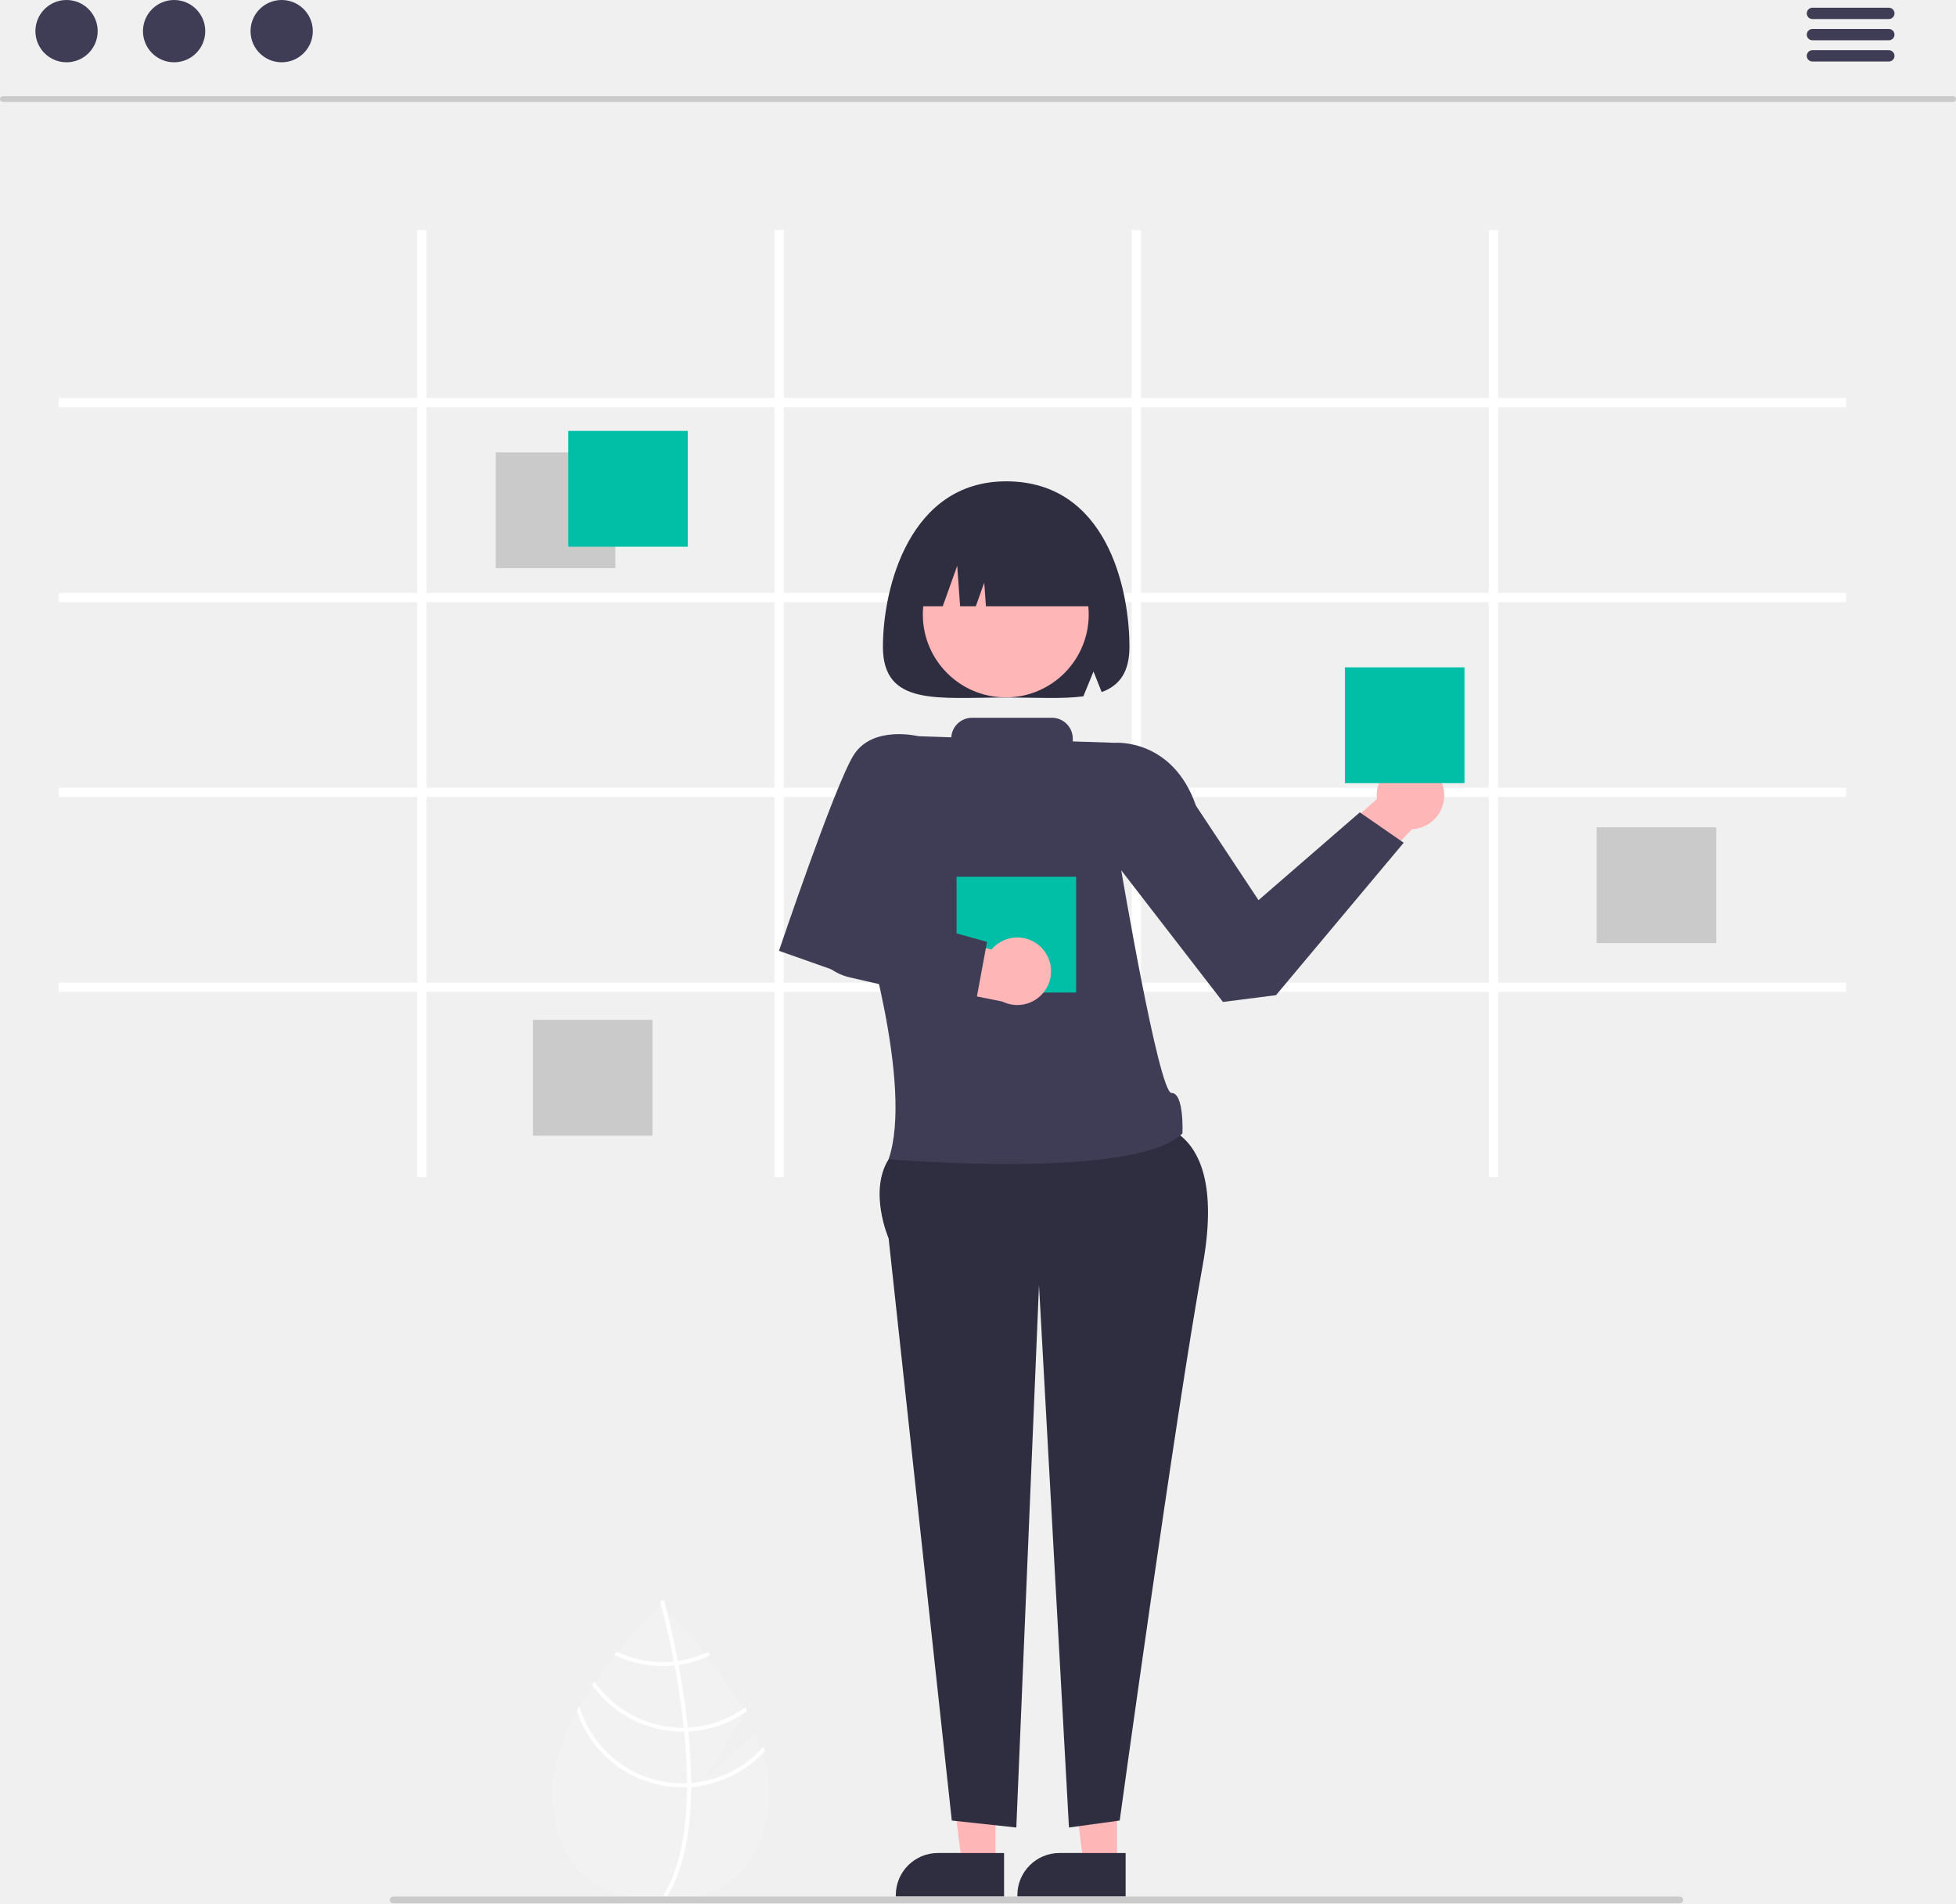
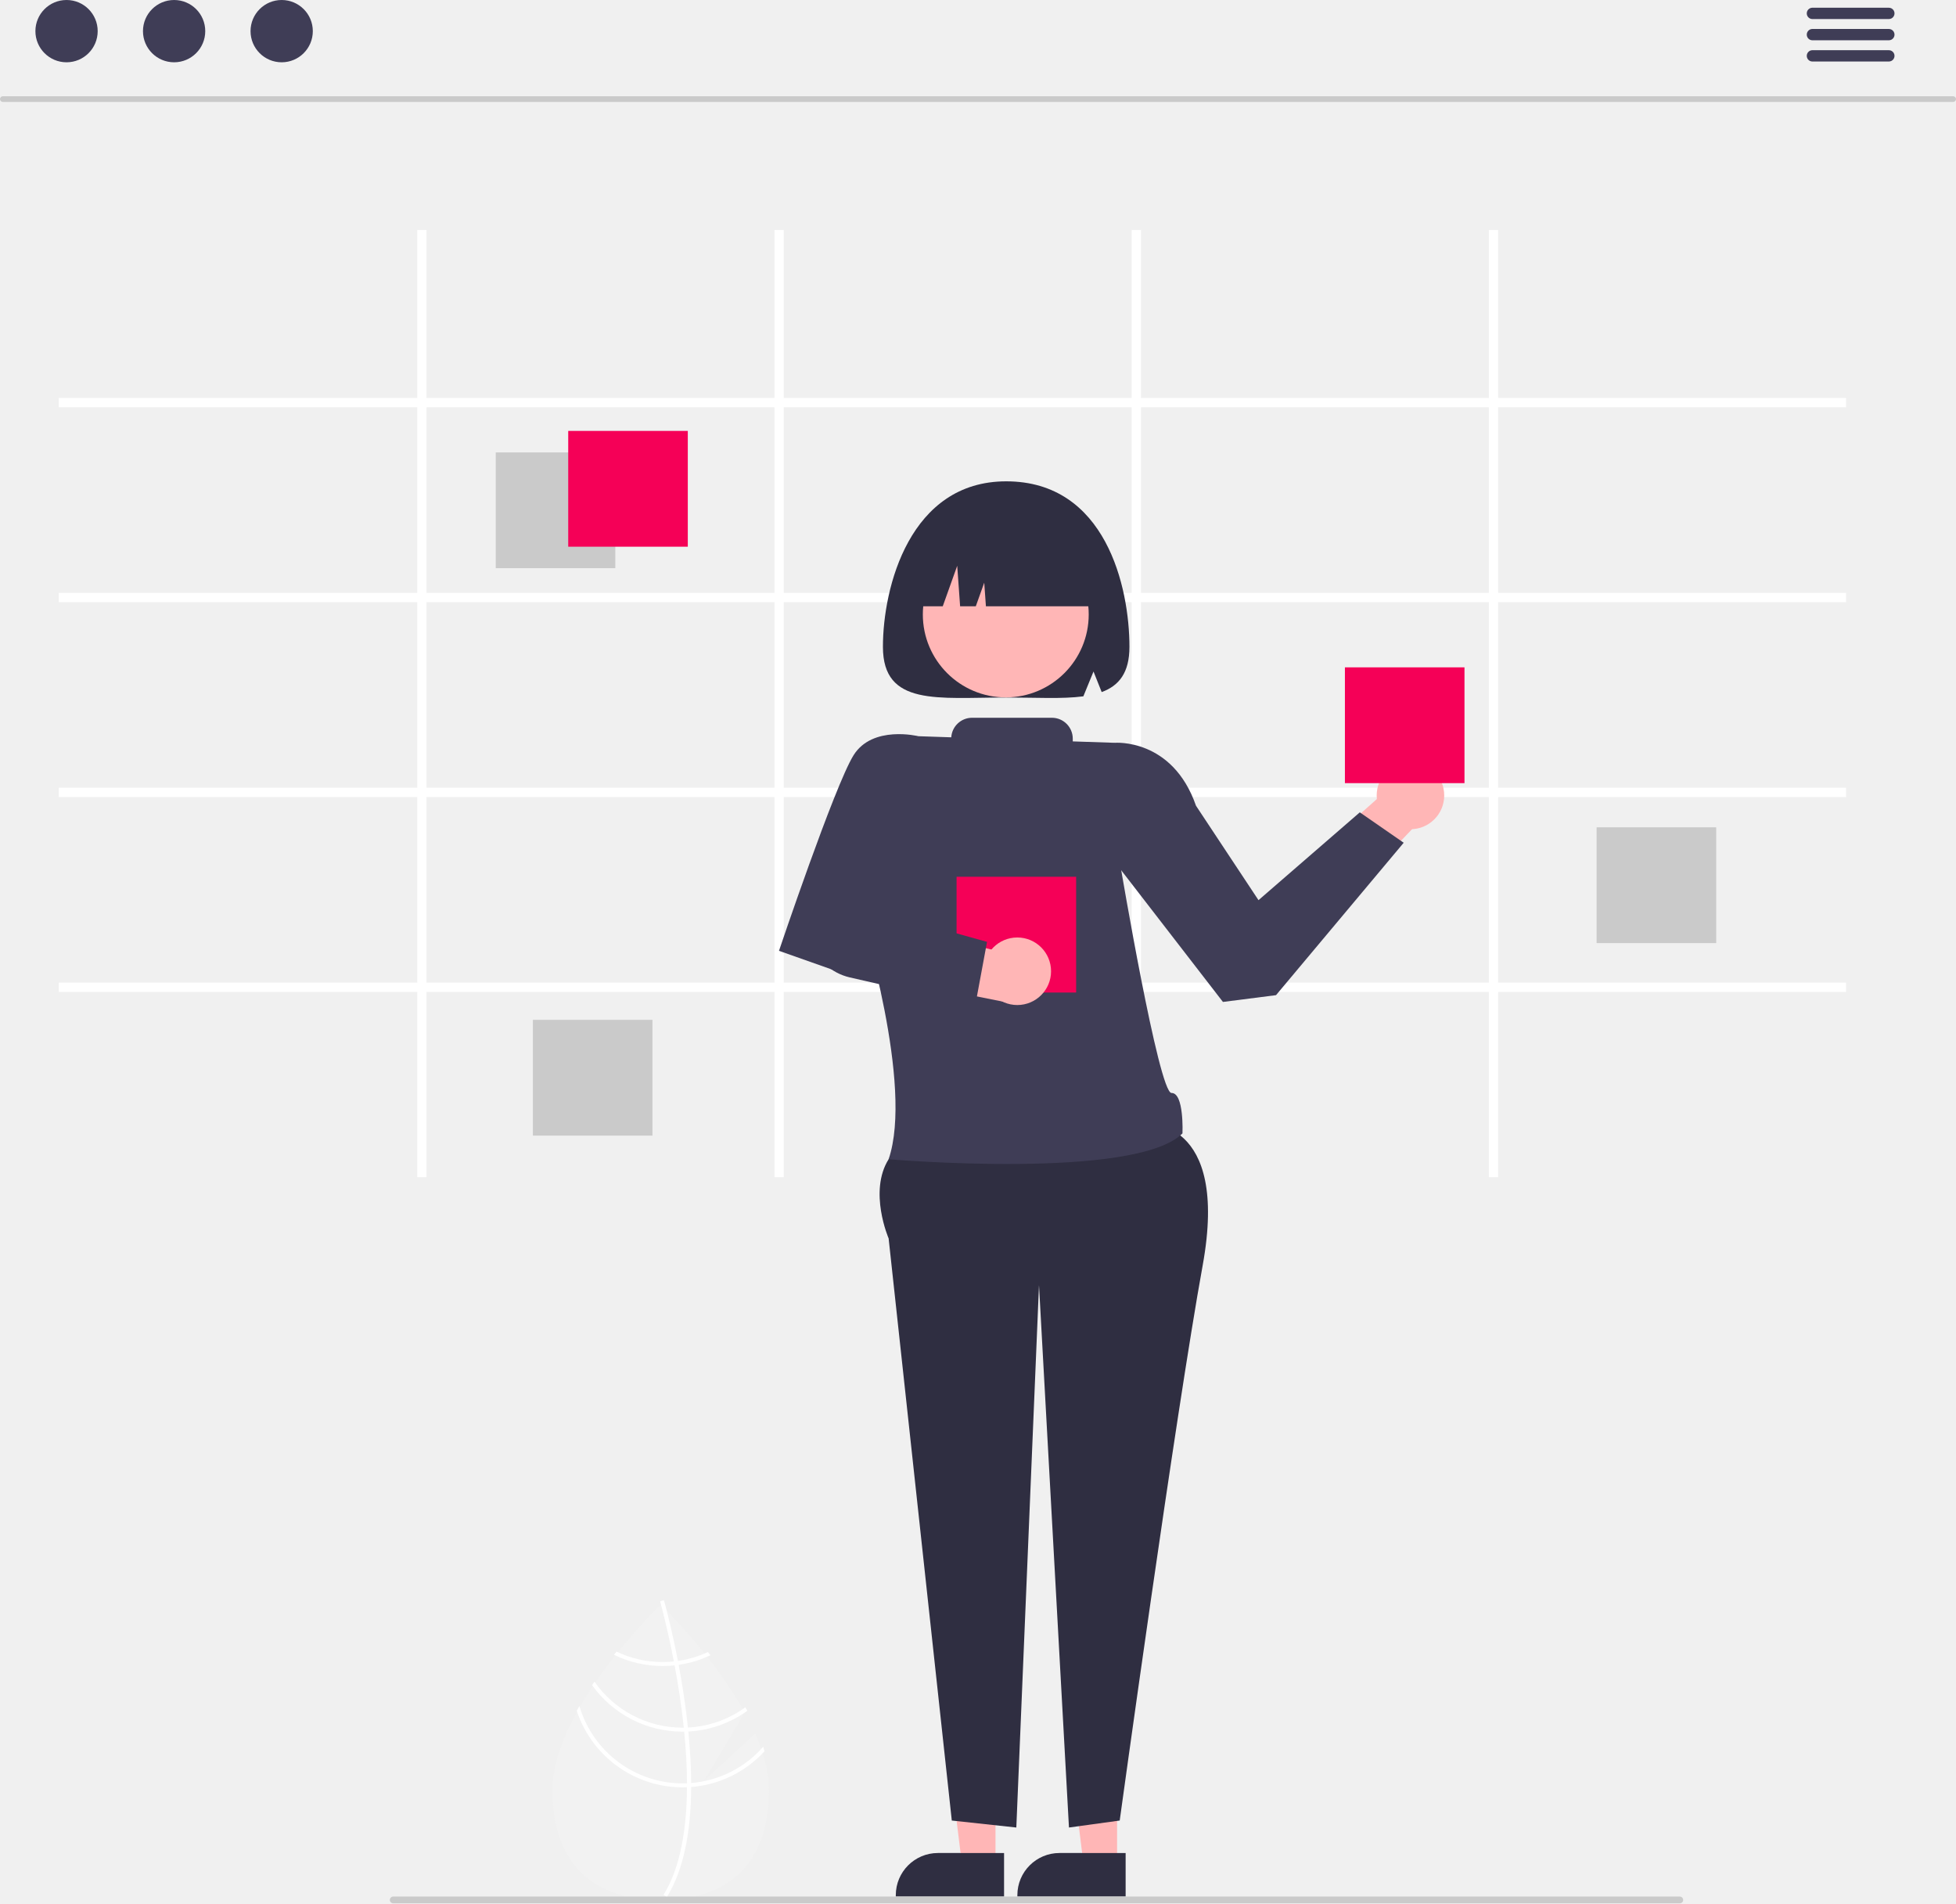
<svg xmlns="http://www.w3.org/2000/svg" id="ea02ba7f-3a41-458b-a9ee-53c1e5920f6c" data-name="Layer 1" width="579.232" height="563.506" viewBox="0 0 579.232 563.506">
  <path d="M534.026,681.496l-15.084,13.887,11.988-20.114c-9.444-17.127-24.891-31.929-24.891-31.929s-32.046,30.702-32.046,54.837,14.347,32.561,32.046,32.561c17.698,0,32.046-8.427,32.046-32.561C538.085,692.804,536.495,687.107,534.026,681.496Z" transform="translate(-310.3839 -168.2471)" fill="#f2f2f2" />
  <path d="M515.063,696.134v1.19c-.071,13.828-2.403,24.617-6.979,32.214-.065.112-.135.218-.2.33l-.512-.312-.489-.306c5.076-8.204,6.873-19.799,6.937-31.86.006-.389.012-.783.006-1.178-.018-5.106-.33-10.271-.83-15.288-.035-.389-.077-.783-.118-1.178-.695-6.619-1.696-12.944-2.721-18.439-.071-.389-.147-.777-.224-1.16-1.773-9.293-3.581-16.024-3.993-17.514-.047-.183-.077-.283-.082-.306l.559-.159.006-.006.565-.159c.006.024.106.359.271.984.63,2.332,2.267,8.663,3.875,17.014.071.377.147.766.218,1.154.836,4.458,1.655,9.44,2.303,14.67q.247,1.97.442,3.887c.047.395.088.789.124,1.178Q515.034,689.023,515.063,696.134Z" transform="translate(-310.3839 -168.2471)" fill="#fff" />
  <path d="M511.135,659.998c-.395.053-.795.106-1.201.147a32.49,32.49,0,0,1-3.321.171,31.603,31.603,0,0,1-13.663-3.086c-.247.312-.495.624-.748.942a32.774,32.774,0,0,0,14.411,3.321,33.616,33.616,0,0,0,3.545-.188c.4-.041.801-.094,1.195-.153a32.497,32.497,0,0,0,9.393-2.844q-.38-.486-.742-.954A31.495,31.495,0,0,1,511.135,659.998Z" transform="translate(-310.3839 -168.2471)" fill="#fff" />
  <path d="M514.097,679.709q-.61.035-1.219.035c-.124.006-.253.006-.377.006A31.771,31.771,0,0,1,486.424,666.129c-.236.347-.471.695-.701,1.048a32.951,32.951,0,0,0,26.778,13.751c.165,0,.33,0,.495-.006.412-.006.819-.018,1.225-.035a32.776,32.776,0,0,0,17.461-6.125c-.188-.347-.377-.695-.571-1.042A31.553,31.553,0,0,1,514.097,679.709Z" transform="translate(-310.3839 -168.2471)" fill="#fff" />
  <path d="M515.063,696.134c-.412.035-.824.059-1.237.077-.442.018-.883.029-1.325.029a31.857,31.857,0,0,1-30.541-22.921c-.265.477-.53.948-.783,1.425a33.024,33.024,0,0,0,31.324,22.673c.442,0,.883-.006,1.319-.029.418-.012.83-.035,1.243-.065a32.927,32.927,0,0,0,21.731-10.606c-.124-.436-.265-.866-.406-1.301A31.754,31.754,0,0,1,515.063,696.134Z" transform="translate(-310.3839 -168.2471)" fill="#fff" />
  <path d="M888.778,198.424H311.222a.838.838,0,0,1,0-1.677H888.778a.838.838,0,0,1,0,1.677Z" transform="translate(-310.3839 -168.2471)" fill="#cacaca" />
  <circle cx="19.706" cy="9.221" r="9.221" fill="#3f3d56" />
  <circle cx="51.559" cy="9.221" r="9.221" fill="#3f3d56" />
  <circle cx="83.413" cy="9.221" r="9.221" fill="#3f3d56" />
  <path d="M869.693,173.887H847.06a1.677,1.677,0,0,1,0-3.353H869.693a1.677,1.677,0,1,1,0,3.353Z" transform="translate(-310.3839 -168.2471)" fill="#3f3d56" />
  <path d="M869.693,180.174H847.06a1.677,1.677,0,0,1,0-3.353H869.693a1.677,1.677,0,1,1,0,3.353Z" transform="translate(-310.3839 -168.2471)" fill="#3f3d56" />
  <path d="M869.693,186.461H847.06a1.677,1.677,0,0,1,0-3.353H869.693a1.677,1.677,0,1,1,0,3.353Z" transform="translate(-310.3839 -168.2471)" fill="#3f3d56" />
  <rect x="17.399" y="68.086" width="529.28" height="280.42" fill="#f0f0f0" />
  <path d="M857.063,288.823v-2.75H754.033v-49.74h-2.75v49.74H648.253v-49.74h-2.75v49.74H542.473v-49.74h-2.75v49.74H436.693v-49.74h-2.75v49.74H327.783v2.75H433.943v54.95H327.783v2.75H433.943v54.95H327.783v2.75H433.943v54.94H327.783v2.75H433.943v54.84h2.75v-54.84H539.723v54.84h2.75v-54.84H645.503v54.84h2.75v-54.84H751.283v54.84h2.75v-54.84H857.063v-2.75H754.033v-54.94H857.063v-2.75H754.033V346.523H857.063v-2.75H754.033v-54.95Zm-317.34,170.34H436.693v-54.94H539.723Zm0-57.69H436.693V346.523H539.723Zm0-57.7H436.693v-54.95H539.723Zm105.78,115.39H542.473v-54.94H645.503Zm0-57.69H542.473V346.523H645.503Zm0-57.7H542.473v-54.95H645.503Zm105.78,115.39H648.253v-54.94H751.283Zm0-57.69H648.253V346.523H751.283Zm0-57.7H648.253v-54.95H751.283Z" transform="translate(-310.3839 -168.2471)" fill="#fff" />
  <rect x="146.805" y="133.939" width="35.409" height="34.28" fill="#cacaca" />
  <rect x="472.805" y="244.939" width="35.409" height="34.28" fill="#cacaca" />
  <rect x="157.805" y="301.939" width="35.409" height="34.28" fill="#cacaca" />
-   <rect x="168.27" y="127.579" width="35.409" height="34.28" fill="#00bfa6" />
+   <rect x="168.27" y="127.579" width="35.409" height="34.28" fill="#f50057" />
  <polygon points="370.13 270.076 412.149 232.639 424.545 238.781 374.149 291.639 370.13 270.076" fill="#ffb6b6" />
  <circle cx="417.679" cy="235.506" r="10" fill="#ffb6b6" />
  <polygon points="330.799 551.856 320.856 551.856 316.126 513.506 330.8 513.507 330.799 551.856" fill="#ffb6b6" />
  <path d="M643.718,729.741l-32.059-.001v-.405a12.479,12.479,0,0,1,12.478-12.478h.001l19.58.001Z" transform="translate(-310.3839 -168.2471)" fill="#2f2e41" />
  <polygon points="294.799 551.856 284.856 551.856 280.126 513.506 294.8 513.507 294.799 551.856" fill="#ffb6b6" />
  <path d="M607.718,729.741l-32.059-.001v-.405a12.479,12.479,0,0,1,12.478-12.478h.001l19.58.001Z" transform="translate(-310.3839 -168.2471)" fill="#2f2e41" />
  <path d="M649.533,500.886s25-2,17,42-24.571,164.361-24.571,164.361l-15.024,2.065L618.063,548.753l-6.715,160.56-19.107-2.065-18.708-172.361s-6.007-13.858-.003-23.429S649.533,500.886,649.533,500.886Z" transform="translate(-310.3839 -168.2471)" fill="#2f2e41" />
  <path d="M633.533,391.886l6.941-3.719s17.101-1.459,24.08,18.63L683.063,434.753l30-26,13,9-37.809,45.125-15.721,2.009-34-44Z" transform="translate(-310.3839 -168.2471)" fill="#3f3d56" />
  <path d="M608.346,310.753c-28.518,0-36.5,31.327-36.5,49,0,17.673,16.342,15,36.5,15,8.652,0,16.597.488,22.852-.347l3.009-7.347,2.421,6.088c5.135-1.887,8.218-5.721,8.218-13.394C644.846,342.08,637.846,310.753,608.346,310.753Z" transform="translate(-310.3839 -168.2471)" fill="#2f2e41" />
  <circle cx="297.841" cy="181.915" r="24.561" fill="#ffb6b6" />
  <path d="M579.846,347.753v0h9.714l4.286-12,.857,12h4.643l2.5-7,.5,7h34.5v0a26,26,0,0,0-26-26h-5A26,26,0,0,0,579.846,347.753Z" transform="translate(-310.3839 -168.2471)" fill="#2f2e41" />
-   <rect x="398.27" y="197.579" width="35.409" height="34.28" fill="#00bfa6" />
+   <rect x="398.27" y="197.579" width="35.409" height="34.28" fill="#f50057" />
  <path d="M657.304,491.838c-3.771.049-15.13-67.35-15.13-67.35l-1.7-36.32-12.411-.417V386.934a6.181,6.181,0,0,0-6.181-6.181h-23.638a6.176,6.176,0,0,0-6.161,5.788l-9.733-.327-16.856,53.554s15.532,49.76,8.036,71.689c0,0,73.038,6.272,87.021-7.649C660.55,503.808,661.075,491.789,657.304,491.838Z" transform="translate(-310.3839 -168.2471)" fill="#3f3d56" />
  <path d="M586.533,392.886,582.35,386.214s-13.61-3.365-19.214,5.654S541.063,449.753,541.063,449.753l17,6,19.291-27.046Z" transform="translate(-310.3839 -168.2471)" fill="#3f3d56" />
-   <rect x="283.27" y="259.579" width="35.409" height="34.28" fill="#00bfa6" />
+   <rect x="283.27" y="259.579" width="35.409" height="34.28" fill="#f50057" />
  <path d="M566.487,440.216,554.168,438.913l0,0a12.085,12.085,0,0,0,8.577,16.981l48.743,9.728-5.084-15.659Z" transform="translate(-310.3839 -168.2471)" fill="#ffb6b6" />
  <circle cx="301.251" cy="287.555" r="10" fill="#ffb6b6" />
  <path d="M599.152,466.106l-37.135-8.485a16.043,16.043,0,0,1-11.632-10.641l-1.501-4.628,9.637-7.584,44.153,12.341Z" transform="translate(-310.3839 -168.2471)" fill="#3f3d56" />
  <path d="M807.823,731.753h-381a1,1,0,1,1,0-2h381a1,1,0,0,1,0,2Z" transform="translate(-310.3839 -168.2471)" fill="#cacaca" />
</svg>
